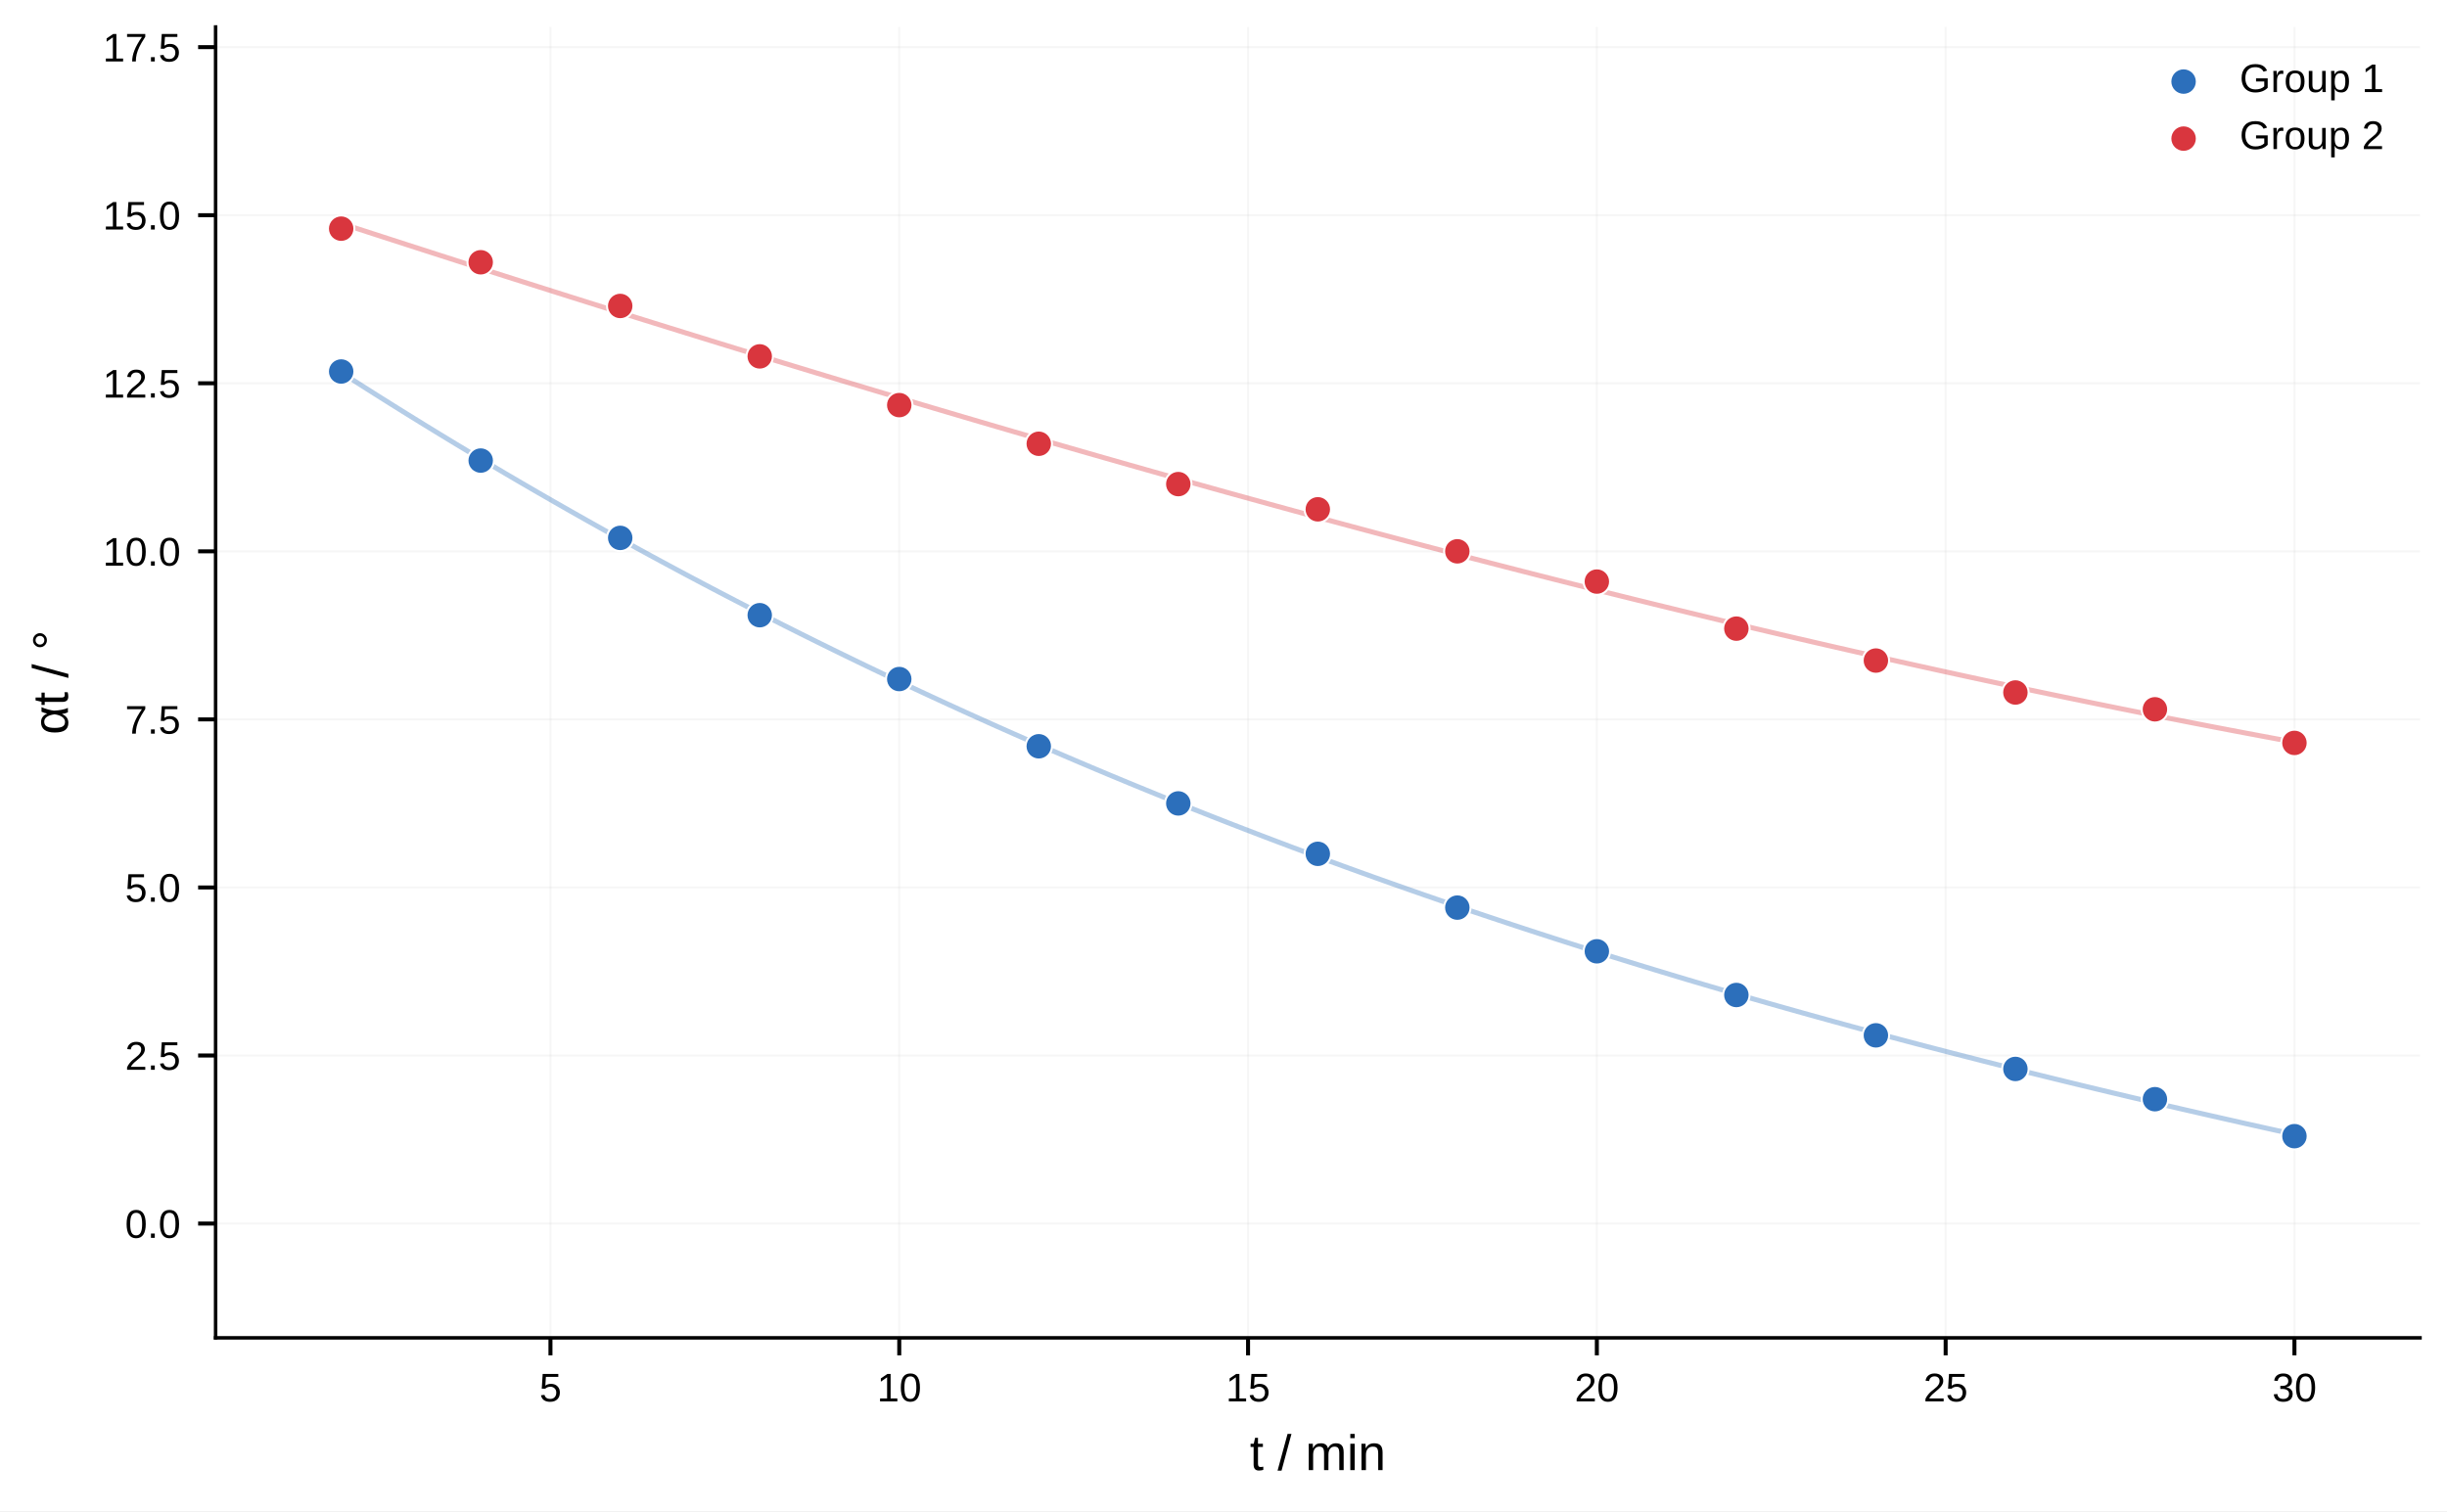
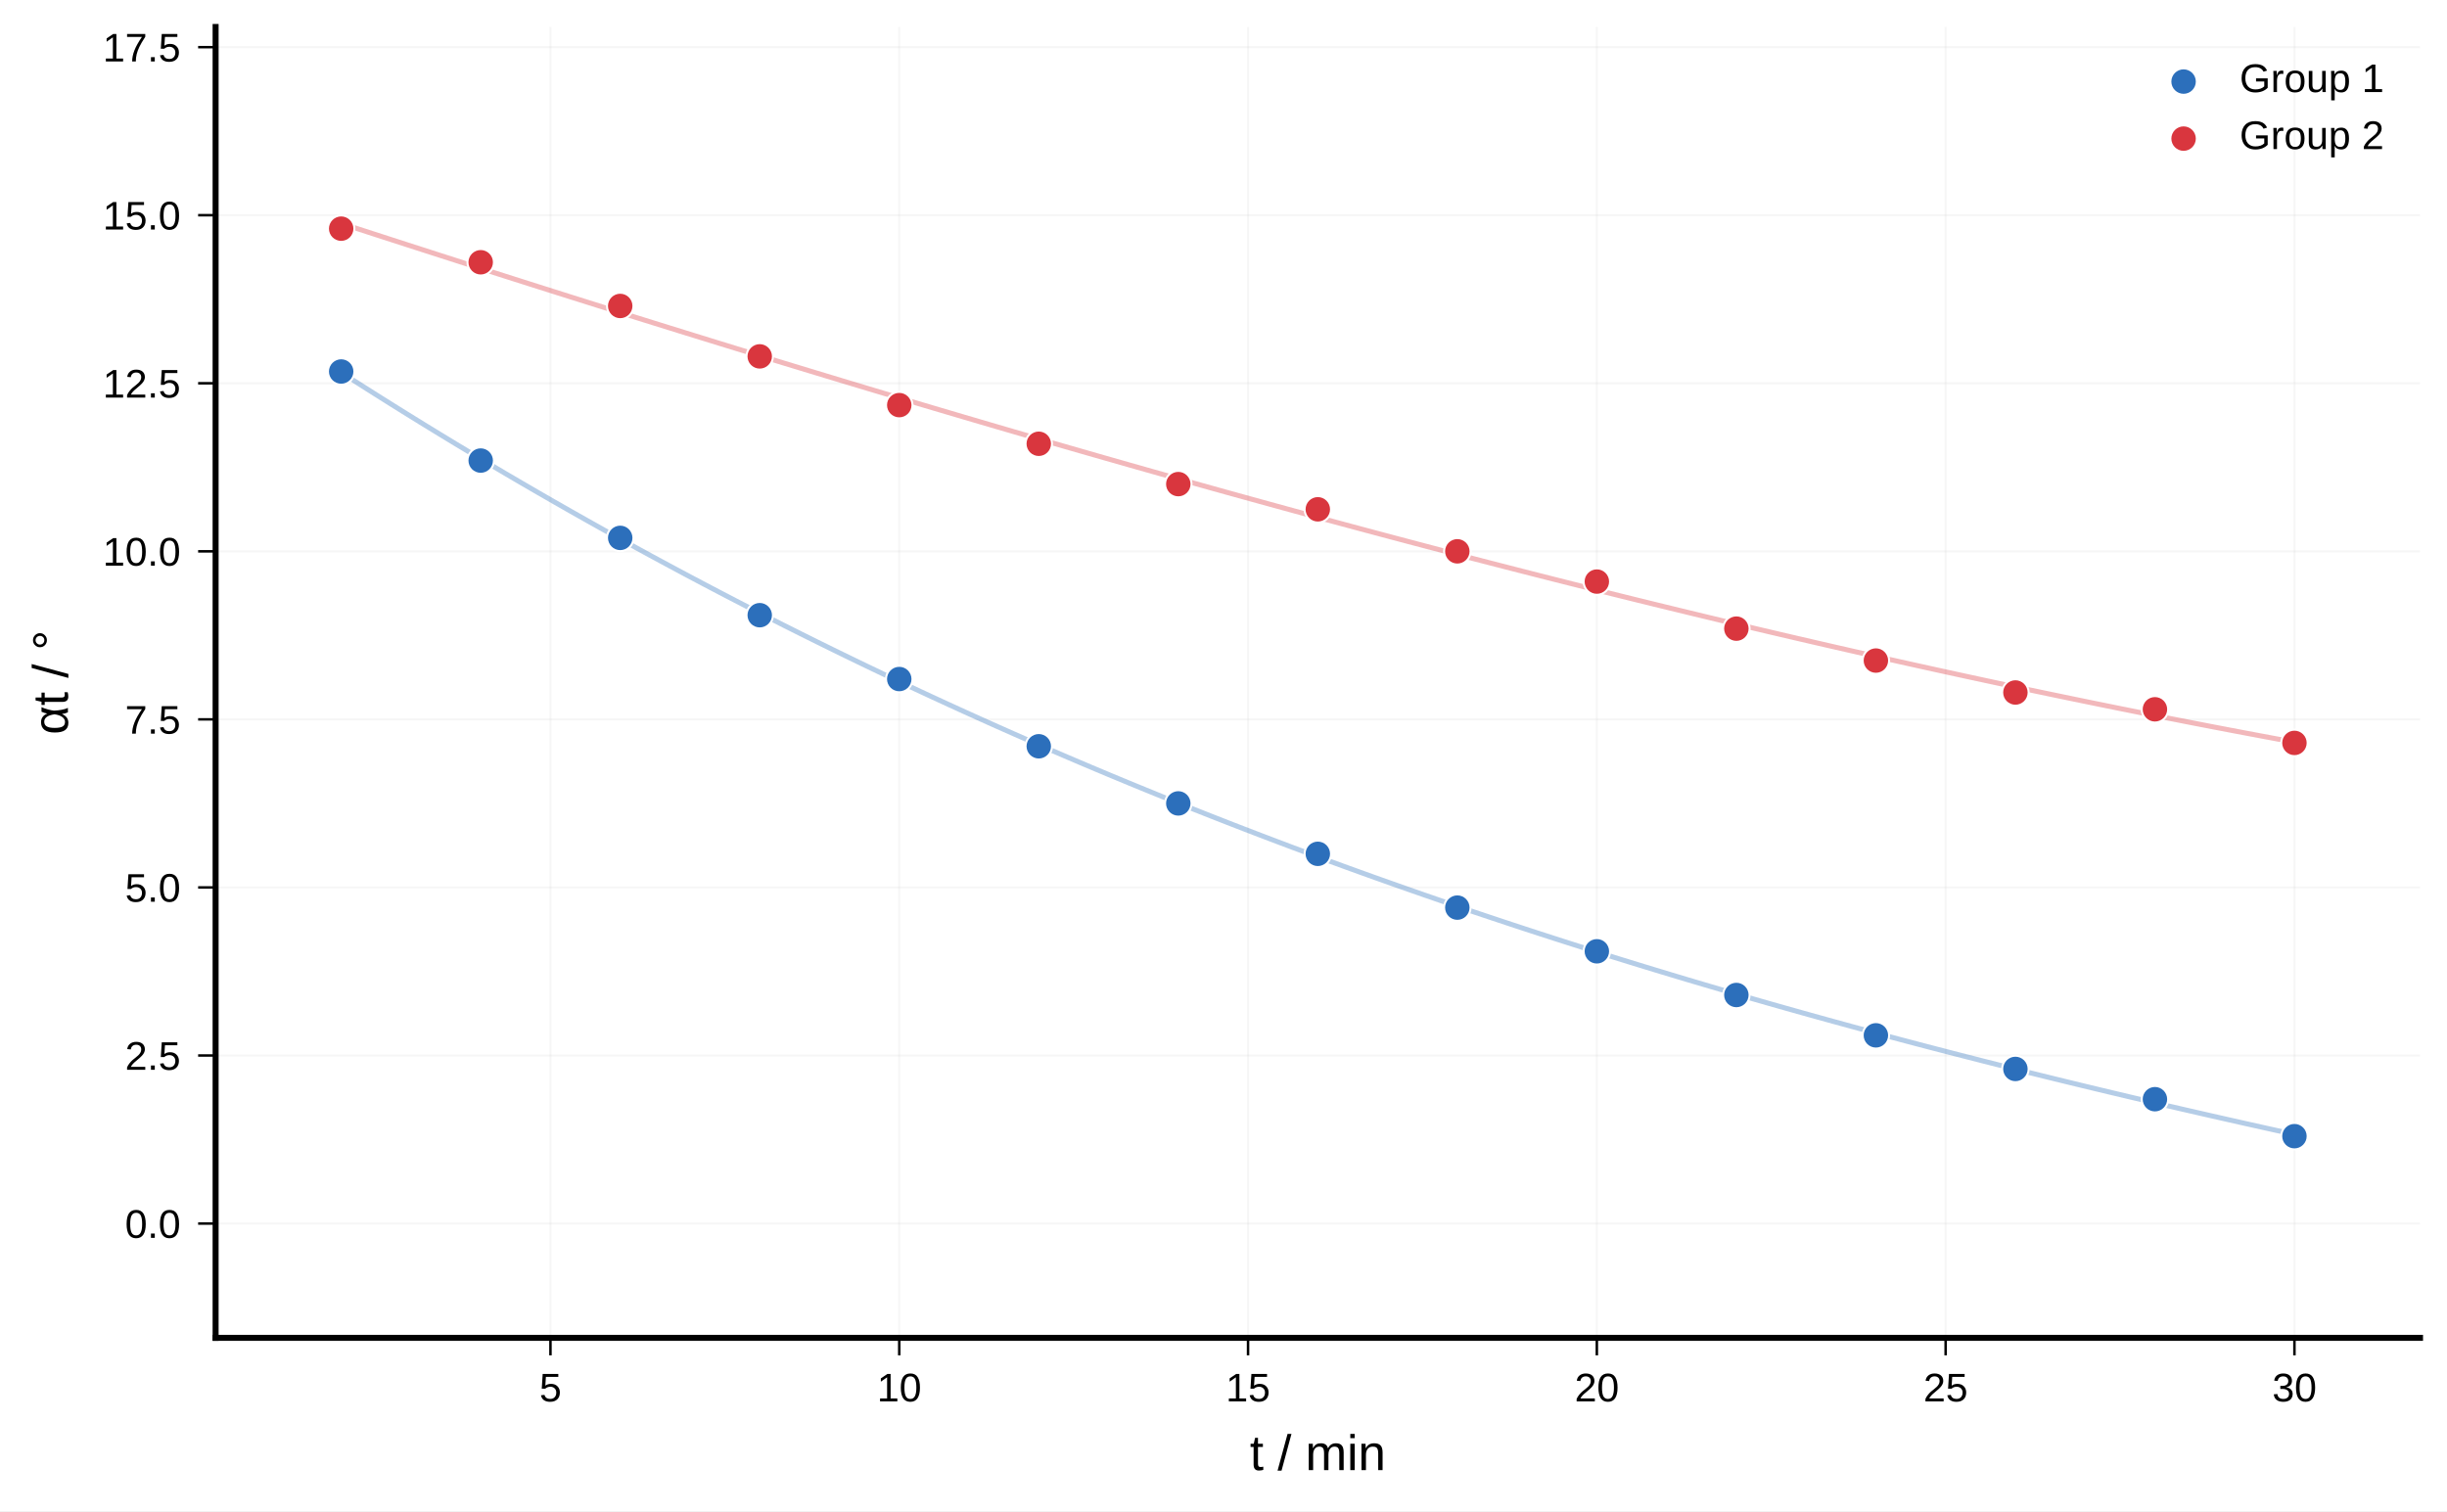
<svg xmlns="http://www.w3.org/2000/svg" xmlns:xlink="http://www.w3.org/1999/xlink" width="489.6pt" height="302.4pt" viewBox="0 0 489.6 302.4" version="1.1">
  <defs>
    <style type="text/css">*{stroke-linejoin: round; stroke-linecap: butt}</style>
  </defs>
  <g id="figure_1">
    <g id="patch_1">
      <path d="M 0 302.4  L 489.6 302.4  L 489.6 0  L 0 0  z " style="fill: #ffffff" />
    </g>
    <g id="axes_1">
      <g id="patch_2">
        <path d="M 43.14 267.72  L 484.2 267.72  L 484.2 5.4  L 43.14 5.4  z " style="fill: #ffffff" />
      </g>
      <g id="matplotlib.axis_1">
        <g id="xtick_1">
          <g id="line2d_1">
-             <path d="M 110.136 267.72  L 110.136 5.4  " clip-path="url(#pfc7a293cd3)" style="fill: none; stroke: #b0b0b0; stroke-opacity: 0.12; stroke-width: 0.4; stroke-linecap: square" />
+             <path d="M 110.136 267.72  L 110.136 5.4  " clip-path="url(#p5bf36da79a)" style="fill: none; stroke: #b0b0b0; stroke-opacity: 0.12; stroke-width: 0.4; stroke-linecap: square" />
          </g>
          <g id="line2d_2">
            <defs>
-               <path id="m69671f2837" d="M 0 0  L 0 3.5  " style="stroke: #000000; stroke-width: 0.8" />
+               <path id="m2400529cf0" d="M 0 0  L 0 3.5  " style="stroke: #000000; stroke-width: 0.5" />
            </defs>
            <g>
-               <use xlink:href="#m69671f2837" x="110.136" y="267.72" style="stroke: #000000; stroke-width: 0.8" />
+               <use xlink:href="#m2400529cf0" x="110.136" y="267.72" style="stroke: #000000; stroke-width: 0.5" />
            </g>
          </g>
          <g id="text_1">
            <text style="font-size: 8px; font-family: 'Arial', 'Helvetica', 'DejaVu Sans', sans-serif; text-anchor: middle" x="110.136" y="280.446" transform="rotate(-0 110.1365 280.4463)">5</text>
          </g>
        </g>
        <g id="xtick_2">
          <g id="line2d_3">
-             <path d="M 179.924 267.72  L 179.924 5.4  " clip-path="url(#pfc7a293cd3)" style="fill: none; stroke: #b0b0b0; stroke-opacity: 0.12; stroke-width: 0.4; stroke-linecap: square" />
+             <path d="M 179.924 267.72  L 179.924 5.4  " clip-path="url(#p5bf36da79a)" style="fill: none; stroke: #b0b0b0; stroke-opacity: 0.12; stroke-width: 0.4; stroke-linecap: square" />
          </g>
          <g id="line2d_4">
            <g>
-               <use xlink:href="#m69671f2837" x="179.924" y="267.72" style="stroke: #000000; stroke-width: 0.8" />
+               <use xlink:href="#m2400529cf0" x="179.924" y="267.72" style="stroke: #000000; stroke-width: 0.5" />
            </g>
          </g>
          <g id="text_2">
            <text style="font-size: 8px; font-family: 'Arial', 'Helvetica', 'DejaVu Sans', sans-serif; text-anchor: middle" x="179.924" y="280.446" transform="rotate(-0 179.9244 280.4463)">10</text>
          </g>
        </g>
        <g id="xtick_3">
          <g id="line2d_5">
-             <path d="M 249.712 267.72  L 249.712 5.4  " clip-path="url(#pfc7a293cd3)" style="fill: none; stroke: #b0b0b0; stroke-opacity: 0.12; stroke-width: 0.4; stroke-linecap: square" />
+             <path d="M 249.712 267.72  L 249.712 5.4  " clip-path="url(#p5bf36da79a)" style="fill: none; stroke: #b0b0b0; stroke-opacity: 0.12; stroke-width: 0.4; stroke-linecap: square" />
          </g>
          <g id="line2d_6">
            <g>
-               <use xlink:href="#m69671f2837" x="249.712" y="267.72" style="stroke: #000000; stroke-width: 0.8" />
+               <use xlink:href="#m2400529cf0" x="249.712" y="267.72" style="stroke: #000000; stroke-width: 0.5" />
            </g>
          </g>
          <g id="text_3">
            <text style="font-size: 8px; font-family: 'Arial', 'Helvetica', 'DejaVu Sans', sans-serif; text-anchor: middle" x="249.712" y="280.446" transform="rotate(-0 249.7124 280.4463)">15</text>
          </g>
        </g>
        <g id="xtick_4">
          <g id="line2d_7">
-             <path d="M 319.5 267.72  L 319.5 5.4  " clip-path="url(#pfc7a293cd3)" style="fill: none; stroke: #b0b0b0; stroke-opacity: 0.12; stroke-width: 0.4; stroke-linecap: square" />
+             <path d="M 319.5 267.72  L 319.5 5.4  " clip-path="url(#p5bf36da79a)" style="fill: none; stroke: #b0b0b0; stroke-opacity: 0.12; stroke-width: 0.4; stroke-linecap: square" />
          </g>
          <g id="line2d_8">
            <g>
-               <use xlink:href="#m69671f2837" x="319.5" y="267.72" style="stroke: #000000; stroke-width: 0.8" />
+               <use xlink:href="#m2400529cf0" x="319.5" y="267.72" style="stroke: #000000; stroke-width: 0.5" />
            </g>
          </g>
          <g id="text_4">
            <text style="font-size: 8px; font-family: 'Arial', 'Helvetica', 'DejaVu Sans', sans-serif; text-anchor: middle" x="319.5" y="280.446" transform="rotate(-0 319.5004 280.4463)">20</text>
          </g>
        </g>
        <g id="xtick_5">
          <g id="line2d_9">
-             <path d="M 389.288 267.72  L 389.288 5.4  " clip-path="url(#pfc7a293cd3)" style="fill: none; stroke: #b0b0b0; stroke-opacity: 0.12; stroke-width: 0.4; stroke-linecap: square" />
+             <path d="M 389.288 267.72  L 389.288 5.4  " clip-path="url(#p5bf36da79a)" style="fill: none; stroke: #b0b0b0; stroke-opacity: 0.12; stroke-width: 0.4; stroke-linecap: square" />
          </g>
          <g id="line2d_10">
            <g>
-               <use xlink:href="#m69671f2837" x="389.288" y="267.72" style="stroke: #000000; stroke-width: 0.8" />
+               <use xlink:href="#m2400529cf0" x="389.288" y="267.72" style="stroke: #000000; stroke-width: 0.5" />
            </g>
          </g>
          <g id="text_5">
            <text style="font-size: 8px; font-family: 'Arial', 'Helvetica', 'DejaVu Sans', sans-serif; text-anchor: middle" x="389.288" y="280.446" transform="rotate(-0 389.2884 280.4463)">25</text>
          </g>
        </g>
        <g id="xtick_6">
          <g id="line2d_11">
-             <path d="M 459.076 267.72  L 459.076 5.4  " clip-path="url(#pfc7a293cd3)" style="fill: none; stroke: #b0b0b0; stroke-opacity: 0.12; stroke-width: 0.4; stroke-linecap: square" />
+             <path d="M 459.076 267.72  L 459.076 5.4  " clip-path="url(#p5bf36da79a)" style="fill: none; stroke: #b0b0b0; stroke-opacity: 0.12; stroke-width: 0.4; stroke-linecap: square" />
          </g>
          <g id="line2d_12">
            <g>
-               <use xlink:href="#m69671f2837" x="459.076" y="267.72" style="stroke: #000000; stroke-width: 0.8" />
+               <use xlink:href="#m2400529cf0" x="459.076" y="267.72" style="stroke: #000000; stroke-width: 0.5" />
            </g>
          </g>
          <g id="text_6">
            <text style="font-size: 8px; font-family: 'Arial', 'Helvetica', 'DejaVu Sans', sans-serif; text-anchor: middle" x="459.076" y="280.446" transform="rotate(-0 459.0763 280.4463)">30</text>
          </g>
        </g>
        <g id="text_7">
          <text style="font-size: 10px; font-family: 'Arial', 'Helvetica', 'DejaVu Sans', sans-serif; text-anchor: middle" x="263.67" y="294.194" transform="rotate(-0 263.67 294.1941)">t / min</text>
        </g>
      </g>
      <g id="matplotlib.axis_2">
        <g id="ytick_1">
          <g id="line2d_13">
-             <path d="M 43.14 244.851  L 484.2 244.851  " clip-path="url(#pfc7a293cd3)" style="fill: none; stroke: #b0b0b0; stroke-opacity: 0.12; stroke-width: 0.4; stroke-linecap: square" />
+             <path d="M 43.14 244.851  L 484.2 244.851  " clip-path="url(#p5bf36da79a)" style="fill: none; stroke: #b0b0b0; stroke-opacity: 0.12; stroke-width: 0.4; stroke-linecap: square" />
          </g>
          <g id="line2d_14">
            <defs>
-               <path id="m4a255fbd81" d="M 0 0  L -3.5 0  " style="stroke: #000000; stroke-width: 0.8" />
+               <path id="m72eb7bc6c7" d="M 0 0  L -3.5 0  " style="stroke: #000000; stroke-width: 0.5" />
            </defs>
            <g>
-               <use xlink:href="#m4a255fbd81" x="43.14" y="244.851" style="stroke: #000000; stroke-width: 0.8" />
+               <use xlink:href="#m72eb7bc6c7" x="43.14" y="244.851" style="stroke: #000000; stroke-width: 0.5" />
            </g>
          </g>
          <g id="text_8">
            <text style="font-size: 8px; font-family: 'Arial', 'Helvetica', 'DejaVu Sans', sans-serif; text-anchor: end" x="36.14" y="247.714" transform="rotate(-0 36.14 247.7142)">0.0</text>
          </g>
        </g>
        <g id="ytick_2">
          <g id="line2d_15">
-             <path d="M 43.14 211.22  L 484.2 211.22  " clip-path="url(#pfc7a293cd3)" style="fill: none; stroke: #b0b0b0; stroke-opacity: 0.12; stroke-width: 0.4; stroke-linecap: square" />
+             <path d="M 43.14 211.22  L 484.2 211.22  " clip-path="url(#p5bf36da79a)" style="fill: none; stroke: #b0b0b0; stroke-opacity: 0.12; stroke-width: 0.4; stroke-linecap: square" />
          </g>
          <g id="line2d_16">
            <g>
-               <use xlink:href="#m4a255fbd81" x="43.14" y="211.22" style="stroke: #000000; stroke-width: 0.8" />
+               <use xlink:href="#m72eb7bc6c7" x="43.14" y="211.22" style="stroke: #000000; stroke-width: 0.5" />
            </g>
          </g>
          <g id="text_9">
            <text style="font-size: 8px; font-family: 'Arial', 'Helvetica', 'DejaVu Sans', sans-serif; text-anchor: end" x="36.14" y="214.083" transform="rotate(-0 36.14 214.0834)">2.5</text>
          </g>
        </g>
        <g id="ytick_3">
          <g id="line2d_17">
-             <path d="M 43.14 177.59  L 484.2 177.59  " clip-path="url(#pfc7a293cd3)" style="fill: none; stroke: #b0b0b0; stroke-opacity: 0.12; stroke-width: 0.4; stroke-linecap: square" />
+             <path d="M 43.14 177.59  L 484.2 177.59  " clip-path="url(#p5bf36da79a)" style="fill: none; stroke: #b0b0b0; stroke-opacity: 0.12; stroke-width: 0.4; stroke-linecap: square" />
          </g>
          <g id="line2d_18">
            <g>
-               <use xlink:href="#m4a255fbd81" x="43.14" y="177.59" style="stroke: #000000; stroke-width: 0.8" />
+               <use xlink:href="#m72eb7bc6c7" x="43.14" y="177.59" style="stroke: #000000; stroke-width: 0.5" />
            </g>
          </g>
          <g id="text_10">
            <text style="font-size: 8px; font-family: 'Arial', 'Helvetica', 'DejaVu Sans', sans-serif; text-anchor: end" x="36.14" y="180.453" transform="rotate(-0 36.14 180.4527)">5.0</text>
          </g>
        </g>
        <g id="ytick_4">
          <g id="line2d_19">
-             <path d="M 43.14 143.959  L 484.2 143.959  " clip-path="url(#pfc7a293cd3)" style="fill: none; stroke: #b0b0b0; stroke-opacity: 0.12; stroke-width: 0.4; stroke-linecap: square" />
+             <path d="M 43.14 143.959  L 484.2 143.959  " clip-path="url(#p5bf36da79a)" style="fill: none; stroke: #b0b0b0; stroke-opacity: 0.12; stroke-width: 0.4; stroke-linecap: square" />
          </g>
          <g id="line2d_20">
            <g>
-               <use xlink:href="#m4a255fbd81" x="43.14" y="143.959" style="stroke: #000000; stroke-width: 0.8" />
+               <use xlink:href="#m72eb7bc6c7" x="43.14" y="143.959" style="stroke: #000000; stroke-width: 0.5" />
            </g>
          </g>
          <g id="text_11">
            <text style="font-size: 8px; font-family: 'Arial', 'Helvetica', 'DejaVu Sans', sans-serif; text-anchor: end" x="36.14" y="146.822" transform="rotate(-0 36.14 146.8219)">7.5</text>
          </g>
        </g>
        <g id="ytick_5">
          <g id="line2d_21">
-             <path d="M 43.14 110.328  L 484.2 110.328  " clip-path="url(#pfc7a293cd3)" style="fill: none; stroke: #b0b0b0; stroke-opacity: 0.12; stroke-width: 0.4; stroke-linecap: square" />
+             <path d="M 43.14 110.328  L 484.2 110.328  " clip-path="url(#p5bf36da79a)" style="fill: none; stroke: #b0b0b0; stroke-opacity: 0.12; stroke-width: 0.4; stroke-linecap: square" />
          </g>
          <g id="line2d_22">
            <g>
-               <use xlink:href="#m4a255fbd81" x="43.14" y="110.328" style="stroke: #000000; stroke-width: 0.8" />
+               <use xlink:href="#m72eb7bc6c7" x="43.14" y="110.328" style="stroke: #000000; stroke-width: 0.5" />
            </g>
          </g>
          <g id="text_12">
            <text style="font-size: 8px; font-family: 'Arial', 'Helvetica', 'DejaVu Sans', sans-serif; text-anchor: end" x="36.14" y="113.191" transform="rotate(-0 36.14 113.1911)">10.0</text>
          </g>
        </g>
        <g id="ytick_6">
          <g id="line2d_23">
-             <path d="M 43.14 76.697  L 484.2 76.697  " clip-path="url(#pfc7a293cd3)" style="fill: none; stroke: #b0b0b0; stroke-opacity: 0.12; stroke-width: 0.4; stroke-linecap: square" />
+             <path d="M 43.14 76.697  L 484.2 76.697  " clip-path="url(#p5bf36da79a)" style="fill: none; stroke: #b0b0b0; stroke-opacity: 0.12; stroke-width: 0.4; stroke-linecap: square" />
          </g>
          <g id="line2d_24">
            <g>
-               <use xlink:href="#m4a255fbd81" x="43.14" y="76.697" style="stroke: #000000; stroke-width: 0.8" />
+               <use xlink:href="#m72eb7bc6c7" x="43.14" y="76.697" style="stroke: #000000; stroke-width: 0.5" />
            </g>
          </g>
          <g id="text_13">
            <text style="font-size: 8px; font-family: 'Arial', 'Helvetica', 'DejaVu Sans', sans-serif; text-anchor: end" x="36.14" y="79.56" transform="rotate(-0 36.14 79.56036)">12.5</text>
          </g>
        </g>
        <g id="ytick_7">
          <g id="line2d_25">
-             <path d="M 43.14 43.066  L 484.2 43.066  " clip-path="url(#pfc7a293cd3)" style="fill: none; stroke: #b0b0b0; stroke-opacity: 0.12; stroke-width: 0.4; stroke-linecap: square" />
+             <path d="M 43.14 43.066  L 484.2 43.066  " clip-path="url(#p5bf36da79a)" style="fill: none; stroke: #b0b0b0; stroke-opacity: 0.12; stroke-width: 0.4; stroke-linecap: square" />
          </g>
          <g id="line2d_26">
            <g>
-               <use xlink:href="#m4a255fbd81" x="43.14" y="43.066" style="stroke: #000000; stroke-width: 0.8" />
+               <use xlink:href="#m72eb7bc6c7" x="43.14" y="43.066" style="stroke: #000000; stroke-width: 0.5" />
            </g>
          </g>
          <g id="text_14">
            <text style="font-size: 8px; font-family: 'Arial', 'Helvetica', 'DejaVu Sans', sans-serif; text-anchor: end" x="36.14" y="45.93" transform="rotate(-0 36.14 45.92959)">15.0</text>
          </g>
        </g>
        <g id="ytick_8">
          <g id="line2d_27">
-             <path d="M 43.14 9.436  L 484.2 9.436  " clip-path="url(#pfc7a293cd3)" style="fill: none; stroke: #b0b0b0; stroke-opacity: 0.12; stroke-width: 0.4; stroke-linecap: square" />
+             <path d="M 43.14 9.436  L 484.2 9.436  " clip-path="url(#p5bf36da79a)" style="fill: none; stroke: #b0b0b0; stroke-opacity: 0.12; stroke-width: 0.4; stroke-linecap: square" />
          </g>
          <g id="line2d_28">
            <g>
-               <use xlink:href="#m4a255fbd81" x="43.14" y="9.436" style="stroke: #000000; stroke-width: 0.8" />
+               <use xlink:href="#m72eb7bc6c7" x="43.14" y="9.436" style="stroke: #000000; stroke-width: 0.5" />
            </g>
          </g>
          <g id="text_15">
            <text style="font-size: 8px; font-family: 'Arial', 'Helvetica', 'DejaVu Sans', sans-serif; text-anchor: end" x="36.14" y="12.299" transform="rotate(-0 36.14 12.29882)">17.5</text>
          </g>
        </g>
        <g id="text_16">
          <text style="font-size: 10px; font-family: 'Arial', 'Helvetica', 'DejaVu Sans', sans-serif; text-anchor: middle" x="13.584" y="136.56" transform="rotate(-90 13.58375 136.56)">αt / °</text>
        </g>
      </g>
      <g id="line2d_29">
-         <path d="M 68.264 74.536  L 71.548 76.639  L 74.832 78.723  L 78.116 80.789  L 81.4 82.836  L 84.684 84.866  L 87.969 86.878  L 91.253 88.872  L 94.537 90.848  L 97.821 92.807  L 101.105 94.748  L 104.389 96.672  L 107.673 98.578  L 110.957 100.468  L 114.242 102.34  L 117.526 104.196  L 120.81 106.035  L 124.094 107.857  L 127.378 109.662  L 130.662 111.451  L 133.946 113.224  L 137.231 114.981  L 140.515 116.721  L 143.799 118.446  L 147.083 120.154  L 150.367 121.847  L 153.651 123.524  L 156.935 125.186  L 160.22 126.832  L 163.504 128.463  L 166.788 130.079  L 170.072 131.68  L 173.356 133.266  L 176.64 134.837  L 179.924 136.393  L 183.209 137.934  L 186.493 139.462  L 189.777 140.974  L 193.061 142.473  L 196.345 143.957  L 199.629 145.427  L 202.913 146.884  L 206.198 148.326  L 209.482 149.755  L 212.766 151.17  L 216.05 152.572  L 219.334 153.961  L 222.618 155.336  L 225.902 156.698  L 229.187 158.047  L 232.471 159.384  L 235.755 160.707  L 239.039 162.018  L 242.323 163.316  L 245.607 164.602  L 248.891 165.875  L 252.176 167.137  L 255.46 168.386  L 258.744 169.623  L 262.028 170.849  L 265.312 172.062  L 268.596 173.264  L 271.88 174.455  L 275.164 175.634  L 278.449 176.802  L 281.733 177.958  L 285.017 179.104  L 288.301 180.239  L 291.585 181.362  L 294.869 182.476  L 298.153 183.578  L 301.438 184.67  L 304.722 185.752  L 308.006 186.823  L 311.29 187.885  L 314.574 188.936  L 317.858 189.977  L 321.142 191.009  L 324.427 192.031  L 327.711 193.043  L 330.995 194.046  L 334.279 195.039  L 337.563 196.024  L 340.847 196.999  L 344.131 197.965  L 347.416 198.922  L 350.7 199.871  L 353.984 200.811  L 357.268 201.742  L 360.552 202.665  L 363.836 203.58  L 367.12 204.486  L 370.405 205.385  L 373.689 206.275  L 376.973 207.158  L 380.257 208.032  L 383.541 208.9  L 386.825 209.759  L 390.109 210.612  L 393.394 211.457  L 396.678 212.295  L 399.962 213.125  L 403.246 213.949  L 406.53 214.767  L 409.814 215.577  L 413.098 216.381  L 416.383 217.178  L 419.667 217.969  L 422.951 218.754  L 426.235 219.533  L 429.519 220.305  L 432.803 221.072  L 436.087 221.833  L 439.371 222.588  L 442.656 223.338  L 445.94 224.082  L 449.224 224.821  L 452.508 225.555  L 455.792 226.283  L 459.076 227.007  " clip-path="url(#pfc7a293cd3)" style="fill: none; stroke: #2c6fbb; stroke-opacity: 0.35; stroke-linecap: square" />
+         <path d="M 68.264 74.536  L 71.548 76.639  L 74.832 78.723  L 78.116 80.789  L 81.4 82.836  L 84.684 84.866  L 87.969 86.878  L 91.253 88.872  L 94.537 90.848  L 97.821 92.807  L 101.105 94.748  L 104.389 96.672  L 107.673 98.578  L 110.957 100.468  L 114.242 102.34  L 117.526 104.196  L 120.81 106.035  L 124.094 107.857  L 127.378 109.662  L 130.662 111.451  L 133.946 113.224  L 137.231 114.981  L 140.515 116.721  L 143.799 118.446  L 147.083 120.154  L 150.367 121.847  L 153.651 123.524  L 156.935 125.186  L 160.22 126.832  L 163.504 128.463  L 166.788 130.079  L 170.072 131.68  L 173.356 133.266  L 176.64 134.837  L 179.924 136.393  L 183.209 137.934  L 186.493 139.462  L 189.777 140.974  L 193.061 142.473  L 196.345 143.957  L 199.629 145.427  L 202.913 146.884  L 206.198 148.326  L 209.482 149.755  L 212.766 151.17  L 216.05 152.572  L 219.334 153.961  L 222.618 155.336  L 225.902 156.698  L 229.187 158.047  L 232.471 159.384  L 235.755 160.707  L 239.039 162.018  L 242.323 163.316  L 245.607 164.602  L 248.891 165.875  L 252.176 167.137  L 255.46 168.386  L 258.744 169.623  L 262.028 170.849  L 265.312 172.062  L 268.596 173.264  L 271.88 174.455  L 275.164 175.634  L 278.449 176.802  L 281.733 177.958  L 285.017 179.104  L 288.301 180.239  L 291.585 181.362  L 294.869 182.476  L 298.153 183.578  L 301.438 184.67  L 304.722 185.752  L 308.006 186.823  L 311.29 187.885  L 314.574 188.936  L 317.858 189.977  L 321.142 191.009  L 324.427 192.031  L 327.711 193.043  L 330.995 194.046  L 334.279 195.039  L 337.563 196.024  L 340.847 196.999  L 344.131 197.965  L 347.416 198.922  L 350.7 199.871  L 353.984 200.811  L 357.268 201.742  L 360.552 202.665  L 363.836 203.58  L 367.12 204.486  L 370.405 205.385  L 373.689 206.275  L 376.973 207.158  L 380.257 208.032  L 383.541 208.9  L 386.825 209.759  L 390.109 210.612  L 393.394 211.457  L 396.678 212.295  L 399.962 213.125  L 403.246 213.949  L 406.53 214.767  L 409.814 215.577  L 413.098 216.381  L 416.383 217.178  L 419.667 217.969  L 422.951 218.754  L 426.235 219.533  L 429.519 220.305  L 432.803 221.072  L 436.087 221.833  L 439.371 222.588  L 442.656 223.338  L 445.94 224.082  L 449.224 224.821  L 452.508 225.555  L 455.792 226.283  L 459.076 227.007  " clip-path="url(#p5bf36da79a)" style="fill: none; stroke: #2c6fbb; stroke-opacity: 0.35; stroke-linecap: square" />
      </g>
      <g id="line2d_30">
-         <path d="M 68.264 44.706  L 71.548 45.773  L 74.832 46.838  L 78.116 47.9  L 81.4 48.961  L 84.684 50.019  L 87.969 51.075  L 91.253 52.129  L 94.537 53.18  L 97.821 54.229  L 101.105 55.276  L 104.389 56.321  L 107.673 57.363  L 110.957 58.403  L 114.242 59.44  L 117.526 60.475  L 120.81 61.507  L 124.094 62.537  L 127.378 63.564  L 130.662 64.589  L 133.946 65.611  L 137.231 66.63  L 140.515 67.646  L 143.799 68.66  L 147.083 69.671  L 150.367 70.68  L 153.651 71.685  L 156.935 72.688  L 160.22 73.687  L 163.504 74.684  L 166.788 75.678  L 170.072 76.669  L 173.356 77.657  L 176.64 78.642  L 179.924 79.623  L 183.209 80.602  L 186.493 81.578  L 189.777 82.55  L 193.061 83.519  L 196.345 84.485  L 199.629 85.448  L 202.913 86.407  L 206.198 87.363  L 209.482 88.316  L 212.766 89.265  L 216.05 90.211  L 219.334 91.153  L 222.618 92.092  L 225.902 93.028  L 229.187 93.959  L 232.471 94.888  L 235.755 95.812  L 239.039 96.733  L 242.323 97.651  L 245.607 98.564  L 248.891 99.474  L 252.176 100.381  L 255.46 101.283  L 258.744 102.182  L 262.028 103.076  L 265.312 103.967  L 268.596 104.854  L 271.88 105.737  L 275.164 106.616  L 278.449 107.491  L 281.733 108.362  L 285.017 109.228  L 288.301 110.091  L 291.585 110.95  L 294.869 111.804  L 298.153 112.654  L 301.438 113.5  L 304.722 114.342  L 308.006 115.179  L 311.29 116.012  L 314.574 116.841  L 317.858 117.666  L 321.142 118.485  L 324.427 119.301  L 327.711 120.112  L 330.995 120.918  L 334.279 121.72  L 337.563 122.517  L 340.847 123.31  L 344.131 124.098  L 347.416 124.882  L 350.7 125.66  L 353.984 126.434  L 357.268 127.204  L 360.552 127.968  L 363.836 128.728  L 367.12 129.482  L 370.405 130.232  L 373.689 130.977  L 376.973 131.717  L 380.257 132.452  L 383.541 133.182  L 386.825 133.907  L 390.109 134.627  L 393.394 135.341  L 396.678 136.051  L 399.962 136.755  L 403.246 137.454  L 406.53 138.148  L 409.814 138.837  L 413.098 139.52  L 416.383 140.198  L 419.667 140.871  L 422.951 141.538  L 426.235 142.2  L 429.519 142.857  L 432.803 143.508  L 436.087 144.153  L 439.371 144.793  L 442.656 145.427  L 445.94 146.056  L 449.224 146.679  L 452.508 147.296  L 455.792 147.908  L 459.076 148.514  " clip-path="url(#pfc7a293cd3)" style="fill: none; stroke: #d9363e; stroke-opacity: 0.35; stroke-linecap: square" />
+         <path d="M 68.264 44.706  L 71.548 45.773  L 74.832 46.838  L 78.116 47.9  L 81.4 48.961  L 84.684 50.019  L 87.969 51.075  L 91.253 52.129  L 94.537 53.18  L 97.821 54.229  L 101.105 55.276  L 104.389 56.321  L 107.673 57.363  L 110.957 58.403  L 114.242 59.44  L 117.526 60.475  L 120.81 61.507  L 124.094 62.537  L 127.378 63.564  L 130.662 64.589  L 133.946 65.611  L 137.231 66.63  L 140.515 67.646  L 143.799 68.66  L 147.083 69.671  L 150.367 70.68  L 153.651 71.685  L 156.935 72.688  L 160.22 73.687  L 163.504 74.684  L 166.788 75.678  L 170.072 76.669  L 173.356 77.657  L 176.64 78.642  L 179.924 79.623  L 183.209 80.602  L 186.493 81.578  L 189.777 82.55  L 193.061 83.519  L 196.345 84.485  L 199.629 85.448  L 202.913 86.407  L 206.198 87.363  L 209.482 88.316  L 212.766 89.265  L 216.05 90.211  L 219.334 91.153  L 222.618 92.092  L 225.902 93.028  L 229.187 93.959  L 232.471 94.888  L 235.755 95.812  L 239.039 96.733  L 242.323 97.651  L 245.607 98.564  L 248.891 99.474  L 252.176 100.381  L 255.46 101.283  L 258.744 102.182  L 262.028 103.076  L 265.312 103.967  L 268.596 104.854  L 271.88 105.737  L 275.164 106.616  L 278.449 107.491  L 281.733 108.362  L 285.017 109.228  L 288.301 110.091  L 291.585 110.95  L 294.869 111.804  L 298.153 112.654  L 301.438 113.5  L 304.722 114.342  L 308.006 115.179  L 311.29 116.012  L 314.574 116.841  L 317.858 117.666  L 321.142 118.485  L 324.427 119.301  L 327.711 120.112  L 330.995 120.918  L 334.279 121.72  L 337.563 122.517  L 340.847 123.31  L 344.131 124.098  L 347.416 124.882  L 350.7 125.66  L 353.984 126.434  L 357.268 127.204  L 360.552 127.968  L 363.836 128.728  L 367.12 129.482  L 370.405 130.232  L 373.689 130.977  L 376.973 131.717  L 380.257 132.452  L 383.541 133.182  L 386.825 133.907  L 390.109 134.627  L 393.394 135.341  L 396.678 136.051  L 399.962 136.755  L 403.246 137.454  L 406.53 138.148  L 409.814 138.837  L 413.098 139.52  L 416.383 140.198  L 419.667 140.871  L 422.951 141.538  L 426.235 142.2  L 429.519 142.857  L 432.803 143.508  L 436.087 144.153  L 439.371 144.793  L 442.656 145.427  L 445.94 146.056  L 449.224 146.679  L 452.508 147.296  L 455.792 147.908  L 459.076 148.514  " clip-path="url(#p5bf36da79a)" style="fill: none; stroke: #d9363e; stroke-opacity: 0.35; stroke-linecap: square" />
      </g>
      <g id="line2d_31">
-         <path d="M 43.14 301.754  L 484.2 301.754  " clip-path="url(#pfc7a293cd3)" style="fill: none; stroke-dasharray: 2.22,0.96; stroke-dashoffset: 0; stroke: #2c6fbb; stroke-opacity: 0.45; stroke-width: 0.6" />
+         <path d="M 43.14 301.754  L 484.2 301.754  " clip-path="url(#p5bf36da79a)" style="fill: none; stroke-dasharray: 2.22,0.96; stroke-dashoffset: 0; stroke: #2c6fbb; stroke-opacity: 0.45; stroke-width: 0.6" />
      </g>
      <g id="line2d_32">
-         <path d="M 43.14 298.66  L 484.2 298.66  " clip-path="url(#pfc7a293cd3)" style="fill: none; stroke-dasharray: 2.22,0.96; stroke-dashoffset: 0; stroke: #d9363e; stroke-opacity: 0.45; stroke-width: 0.6" />
+         <path d="M 43.14 298.66  L 484.2 298.66  " clip-path="url(#p5bf36da79a)" style="fill: none; stroke-dasharray: 2.22,0.96; stroke-dashoffset: 0; stroke: #d9363e; stroke-opacity: 0.45; stroke-width: 0.6" />
      </g>
      <g id="patch_3">
-         <path d="M 43.14 267.72  L 43.14 5.4  " style="fill: none; stroke: #000000; stroke-width: 0.7; stroke-linejoin: miter; stroke-linecap: square" />
+         <path d="M 43.14 267.72  L 43.14 5.4  " style="fill: none; stroke: #000000; stroke-width: 1.2; stroke-linejoin: miter; stroke-linecap: square" />
      </g>
      <g id="patch_4">
-         <path d="M 43.14 267.72  L 484.2 267.72  " style="fill: none; stroke: #000000; stroke-width: 0.7; stroke-linejoin: miter; stroke-linecap: square" />
+         <path d="M 43.14 267.72  L 484.2 267.72  " style="fill: none; stroke: #000000; stroke-width: 1.2; stroke-linejoin: miter; stroke-linecap: square" />
      </g>
      <g id="PathCollection_1">
        <defs>
-           <path id="m11fb68c35a" d="M 0 2.646  C 0.702 2.646 1.375 2.367 1.871 1.871  C 2.367 1.375 2.646 0.702 2.646 0  C 2.646 -0.702 2.367 -1.375 1.871 -1.871  C 1.375 -2.367 0.702 -2.646 0 -2.646  C -0.702 -2.646 -1.375 -2.367 -1.871 -1.871  C -2.367 -1.375 -2.646 -0.702 -2.646 0  C -2.646 0.702 -2.367 1.375 -1.871 1.871  C -1.375 2.367 -0.702 2.646 0 2.646  z " style="stroke: #ffffff; stroke-width: 0.4" />
+           <path id="m747363b7ae" d="M 0 2.646  C 0.702 2.646 1.375 2.367 1.871 1.871  C 2.367 1.375 2.646 0.702 2.646 0  C 2.646 -0.702 2.367 -1.375 1.871 -1.871  C 1.375 -2.367 0.702 -2.646 0 -2.646  C -0.702 -2.646 -1.375 -2.367 -1.871 -1.871  C -2.367 -1.375 -2.646 -0.702 -2.646 0  C -2.646 0.702 -2.367 1.375 -1.871 1.871  C -1.375 2.367 -0.702 2.646 0 2.646  z " style="stroke: #ffffff; stroke-width: 0.4" />
        </defs>
-         <g clip-path="url(#pfc7a293cd3)">
-           <use xlink:href="#m11fb68c35a" x="68.264" y="74.343" style="fill: #2c6fbb; stroke: #ffffff; stroke-width: 0.4" />
-           <use xlink:href="#m11fb68c35a" x="96.179" y="92.167" style="fill: #2c6fbb; stroke: #ffffff; stroke-width: 0.4" />
-           <use xlink:href="#m11fb68c35a" x="124.094" y="107.638" style="fill: #2c6fbb; stroke: #ffffff; stroke-width: 0.4" />
-           <use xlink:href="#m11fb68c35a" x="152.009" y="123.108" style="fill: #2c6fbb; stroke: #ffffff; stroke-width: 0.4" />
-           <use xlink:href="#m11fb68c35a" x="179.924" y="135.887" style="fill: #2c6fbb; stroke: #ffffff; stroke-width: 0.4" />
-           <use xlink:href="#m11fb68c35a" x="207.84" y="149.34" style="fill: #2c6fbb; stroke: #ffffff; stroke-width: 0.4" />
-           <use xlink:href="#m11fb68c35a" x="235.755" y="160.774" style="fill: #2c6fbb; stroke: #ffffff; stroke-width: 0.4" />
-           <use xlink:href="#m11fb68c35a" x="263.67" y="170.863" style="fill: #2c6fbb; stroke: #ffffff; stroke-width: 0.4" />
-           <use xlink:href="#m11fb68c35a" x="291.585" y="181.625" style="fill: #2c6fbb; stroke: #ffffff; stroke-width: 0.4" />
-           <use xlink:href="#m11fb68c35a" x="319.5" y="190.369" style="fill: #2c6fbb; stroke: #ffffff; stroke-width: 0.4" />
-           <use xlink:href="#m11fb68c35a" x="347.416" y="199.113" style="fill: #2c6fbb; stroke: #ffffff; stroke-width: 0.4" />
-           <use xlink:href="#m11fb68c35a" x="375.331" y="207.185" style="fill: #2c6fbb; stroke: #ffffff; stroke-width: 0.4" />
-           <use xlink:href="#m11fb68c35a" x="403.246" y="213.911" style="fill: #2c6fbb; stroke: #ffffff; stroke-width: 0.4" />
-           <use xlink:href="#m11fb68c35a" x="431.161" y="219.964" style="fill: #2c6fbb; stroke: #ffffff; stroke-width: 0.4" />
-           <use xlink:href="#m11fb68c35a" x="459.076" y="227.363" style="fill: #2c6fbb; stroke: #ffffff; stroke-width: 0.4" />
+         <g clip-path="url(#p5bf36da79a)">
+           <use xlink:href="#m747363b7ae" x="68.264" y="74.343" style="fill: #2c6fbb; stroke: #ffffff; stroke-width: 0.4" />
+           <use xlink:href="#m747363b7ae" x="96.179" y="92.167" style="fill: #2c6fbb; stroke: #ffffff; stroke-width: 0.4" />
+           <use xlink:href="#m747363b7ae" x="124.094" y="107.638" style="fill: #2c6fbb; stroke: #ffffff; stroke-width: 0.4" />
+           <use xlink:href="#m747363b7ae" x="152.009" y="123.108" style="fill: #2c6fbb; stroke: #ffffff; stroke-width: 0.4" />
+           <use xlink:href="#m747363b7ae" x="179.924" y="135.887" style="fill: #2c6fbb; stroke: #ffffff; stroke-width: 0.4" />
+           <use xlink:href="#m747363b7ae" x="207.84" y="149.34" style="fill: #2c6fbb; stroke: #ffffff; stroke-width: 0.4" />
+           <use xlink:href="#m747363b7ae" x="235.755" y="160.774" style="fill: #2c6fbb; stroke: #ffffff; stroke-width: 0.4" />
+           <use xlink:href="#m747363b7ae" x="263.67" y="170.863" style="fill: #2c6fbb; stroke: #ffffff; stroke-width: 0.4" />
+           <use xlink:href="#m747363b7ae" x="291.585" y="181.625" style="fill: #2c6fbb; stroke: #ffffff; stroke-width: 0.4" />
+           <use xlink:href="#m747363b7ae" x="319.5" y="190.369" style="fill: #2c6fbb; stroke: #ffffff; stroke-width: 0.4" />
+           <use xlink:href="#m747363b7ae" x="347.416" y="199.113" style="fill: #2c6fbb; stroke: #ffffff; stroke-width: 0.4" />
+           <use xlink:href="#m747363b7ae" x="375.331" y="207.185" style="fill: #2c6fbb; stroke: #ffffff; stroke-width: 0.4" />
+           <use xlink:href="#m747363b7ae" x="403.246" y="213.911" style="fill: #2c6fbb; stroke: #ffffff; stroke-width: 0.4" />
+           <use xlink:href="#m747363b7ae" x="431.161" y="219.964" style="fill: #2c6fbb; stroke: #ffffff; stroke-width: 0.4" />
+           <use xlink:href="#m747363b7ae" x="459.076" y="227.363" style="fill: #2c6fbb; stroke: #ffffff; stroke-width: 0.4" />
        </g>
      </g>
      <g id="PathCollection_2">
        <defs>
-           <path id="m953bc2600d" d="M 0 2.646  C 0.702 2.646 1.375 2.367 1.871 1.871  C 2.367 1.375 2.646 0.702 2.646 0  C 2.646 -0.702 2.367 -1.375 1.871 -1.871  C 1.375 -2.367 0.702 -2.646 0 -2.646  C -0.702 -2.646 -1.375 -2.367 -1.871 -1.871  C -2.367 -1.375 -2.646 -0.702 -2.646 0  C -2.646 0.702 -2.367 1.375 -1.871 1.871  C -1.375 2.367 -0.702 2.646 0 2.646  z " style="stroke: #ffffff; stroke-width: 0.4" />
+           <path id="m0f3d35c866" d="M 0 2.646  C 0.702 2.646 1.375 2.367 1.871 1.871  C 2.367 1.375 2.646 0.702 2.646 0  C 2.646 -0.702 2.367 -1.375 1.871 -1.871  C 1.375 -2.367 0.702 -2.646 0 -2.646  C -0.702 -2.646 -1.375 -2.367 -1.871 -1.871  C -2.367 -1.375 -2.646 -0.702 -2.646 0  C -2.646 0.702 -2.367 1.375 -1.871 1.871  C -1.375 2.367 -0.702 2.646 0 2.646  z " style="stroke: #ffffff; stroke-width: 0.4" />
        </defs>
-         <g clip-path="url(#pfc7a293cd3)">
-           <use xlink:href="#m953bc2600d" x="68.264" y="45.757" style="fill: #d9363e; stroke: #ffffff; stroke-width: 0.4" />
-           <use xlink:href="#m953bc2600d" x="96.179" y="52.483" style="fill: #d9363e; stroke: #ffffff; stroke-width: 0.4" />
-           <use xlink:href="#m953bc2600d" x="124.094" y="61.227" style="fill: #d9363e; stroke: #ffffff; stroke-width: 0.4" />
-           <use xlink:href="#m953bc2600d" x="152.009" y="71.316" style="fill: #d9363e; stroke: #ffffff; stroke-width: 0.4" />
-           <use xlink:href="#m953bc2600d" x="179.924" y="81.069" style="fill: #d9363e; stroke: #ffffff; stroke-width: 0.4" />
-           <use xlink:href="#m953bc2600d" x="207.84" y="88.804" style="fill: #d9363e; stroke: #ffffff; stroke-width: 0.4" />
-           <use xlink:href="#m953bc2600d" x="235.755" y="96.876" style="fill: #d9363e; stroke: #ffffff; stroke-width: 0.4" />
-           <use xlink:href="#m953bc2600d" x="263.67" y="101.92" style="fill: #d9363e; stroke: #ffffff; stroke-width: 0.4" />
-           <use xlink:href="#m953bc2600d" x="291.585" y="110.328" style="fill: #d9363e; stroke: #ffffff; stroke-width: 0.4" />
-           <use xlink:href="#m953bc2600d" x="319.5" y="116.382" style="fill: #d9363e; stroke: #ffffff; stroke-width: 0.4" />
-           <use xlink:href="#m953bc2600d" x="347.416" y="125.798" style="fill: #d9363e; stroke: #ffffff; stroke-width: 0.4" />
-           <use xlink:href="#m953bc2600d" x="375.331" y="132.188" style="fill: #d9363e; stroke: #ffffff; stroke-width: 0.4" />
-           <use xlink:href="#m953bc2600d" x="403.246" y="138.578" style="fill: #d9363e; stroke: #ffffff; stroke-width: 0.4" />
-           <use xlink:href="#m953bc2600d" x="431.161" y="141.941" style="fill: #d9363e; stroke: #ffffff; stroke-width: 0.4" />
-           <use xlink:href="#m953bc2600d" x="459.076" y="148.667" style="fill: #d9363e; stroke: #ffffff; stroke-width: 0.4" />
+         <g clip-path="url(#p5bf36da79a)">
+           <use xlink:href="#m0f3d35c866" x="68.264" y="45.757" style="fill: #d9363e; stroke: #ffffff; stroke-width: 0.4" />
+           <use xlink:href="#m0f3d35c866" x="96.179" y="52.483" style="fill: #d9363e; stroke: #ffffff; stroke-width: 0.4" />
+           <use xlink:href="#m0f3d35c866" x="124.094" y="61.227" style="fill: #d9363e; stroke: #ffffff; stroke-width: 0.4" />
+           <use xlink:href="#m0f3d35c866" x="152.009" y="71.316" style="fill: #d9363e; stroke: #ffffff; stroke-width: 0.4" />
+           <use xlink:href="#m0f3d35c866" x="179.924" y="81.069" style="fill: #d9363e; stroke: #ffffff; stroke-width: 0.4" />
+           <use xlink:href="#m0f3d35c866" x="207.84" y="88.804" style="fill: #d9363e; stroke: #ffffff; stroke-width: 0.4" />
+           <use xlink:href="#m0f3d35c866" x="235.755" y="96.876" style="fill: #d9363e; stroke: #ffffff; stroke-width: 0.4" />
+           <use xlink:href="#m0f3d35c866" x="263.67" y="101.92" style="fill: #d9363e; stroke: #ffffff; stroke-width: 0.4" />
+           <use xlink:href="#m0f3d35c866" x="291.585" y="110.328" style="fill: #d9363e; stroke: #ffffff; stroke-width: 0.4" />
+           <use xlink:href="#m0f3d35c866" x="319.5" y="116.382" style="fill: #d9363e; stroke: #ffffff; stroke-width: 0.4" />
+           <use xlink:href="#m0f3d35c866" x="347.416" y="125.798" style="fill: #d9363e; stroke: #ffffff; stroke-width: 0.4" />
+           <use xlink:href="#m0f3d35c866" x="375.331" y="132.188" style="fill: #d9363e; stroke: #ffffff; stroke-width: 0.4" />
+           <use xlink:href="#m0f3d35c866" x="403.246" y="138.578" style="fill: #d9363e; stroke: #ffffff; stroke-width: 0.4" />
+           <use xlink:href="#m0f3d35c866" x="431.161" y="141.941" style="fill: #d9363e; stroke: #ffffff; stroke-width: 0.4" />
+           <use xlink:href="#m0f3d35c866" x="459.076" y="148.667" style="fill: #d9363e; stroke: #ffffff; stroke-width: 0.4" />
        </g>
      </g>
      <g id="legend_1">
        <g id="PathCollection_3">
          <g>
-             <use xlink:href="#m11fb68c35a" x="436.896" y="16.324" style="fill: #2c6fbb; stroke: #ffffff; stroke-width: 0.4" />
+             <use xlink:href="#m747363b7ae" x="436.896" y="16.324" style="fill: #2c6fbb; stroke: #ffffff; stroke-width: 0.4" />
          </g>
        </g>
        <g id="text_17">
          <text style="font-size: 8px; font-family: 'Arial', 'Helvetica', 'DejaVu Sans', sans-serif; text-anchor: start" x="448.096" y="18.424" transform="rotate(-0 448.0962 18.42375)">Group 1</text>
        </g>
        <g id="PathCollection_4">
          <g>
-             <use xlink:href="#m953bc2600d" x="436.896" y="27.738" style="fill: #d9363e; stroke: #ffffff; stroke-width: 0.4" />
+             <use xlink:href="#m0f3d35c866" x="436.896" y="27.738" style="fill: #d9363e; stroke: #ffffff; stroke-width: 0.4" />
          </g>
        </g>
        <g id="text_18">
          <text style="font-size: 8px; font-family: 'Arial', 'Helvetica', 'DejaVu Sans', sans-serif; text-anchor: start" x="448.096" y="29.837" transform="rotate(-0 448.0962 29.8375)">Group 2</text>
        </g>
      </g>
    </g>
  </g>
  <defs>
-     <clipPath id="pfc7a293cd3">
+     <clipPath id="p5bf36da79a">
      <rect x="43.14" y="5.4" width="441.06" height="262.32" />
    </clipPath>
  </defs>
</svg>
